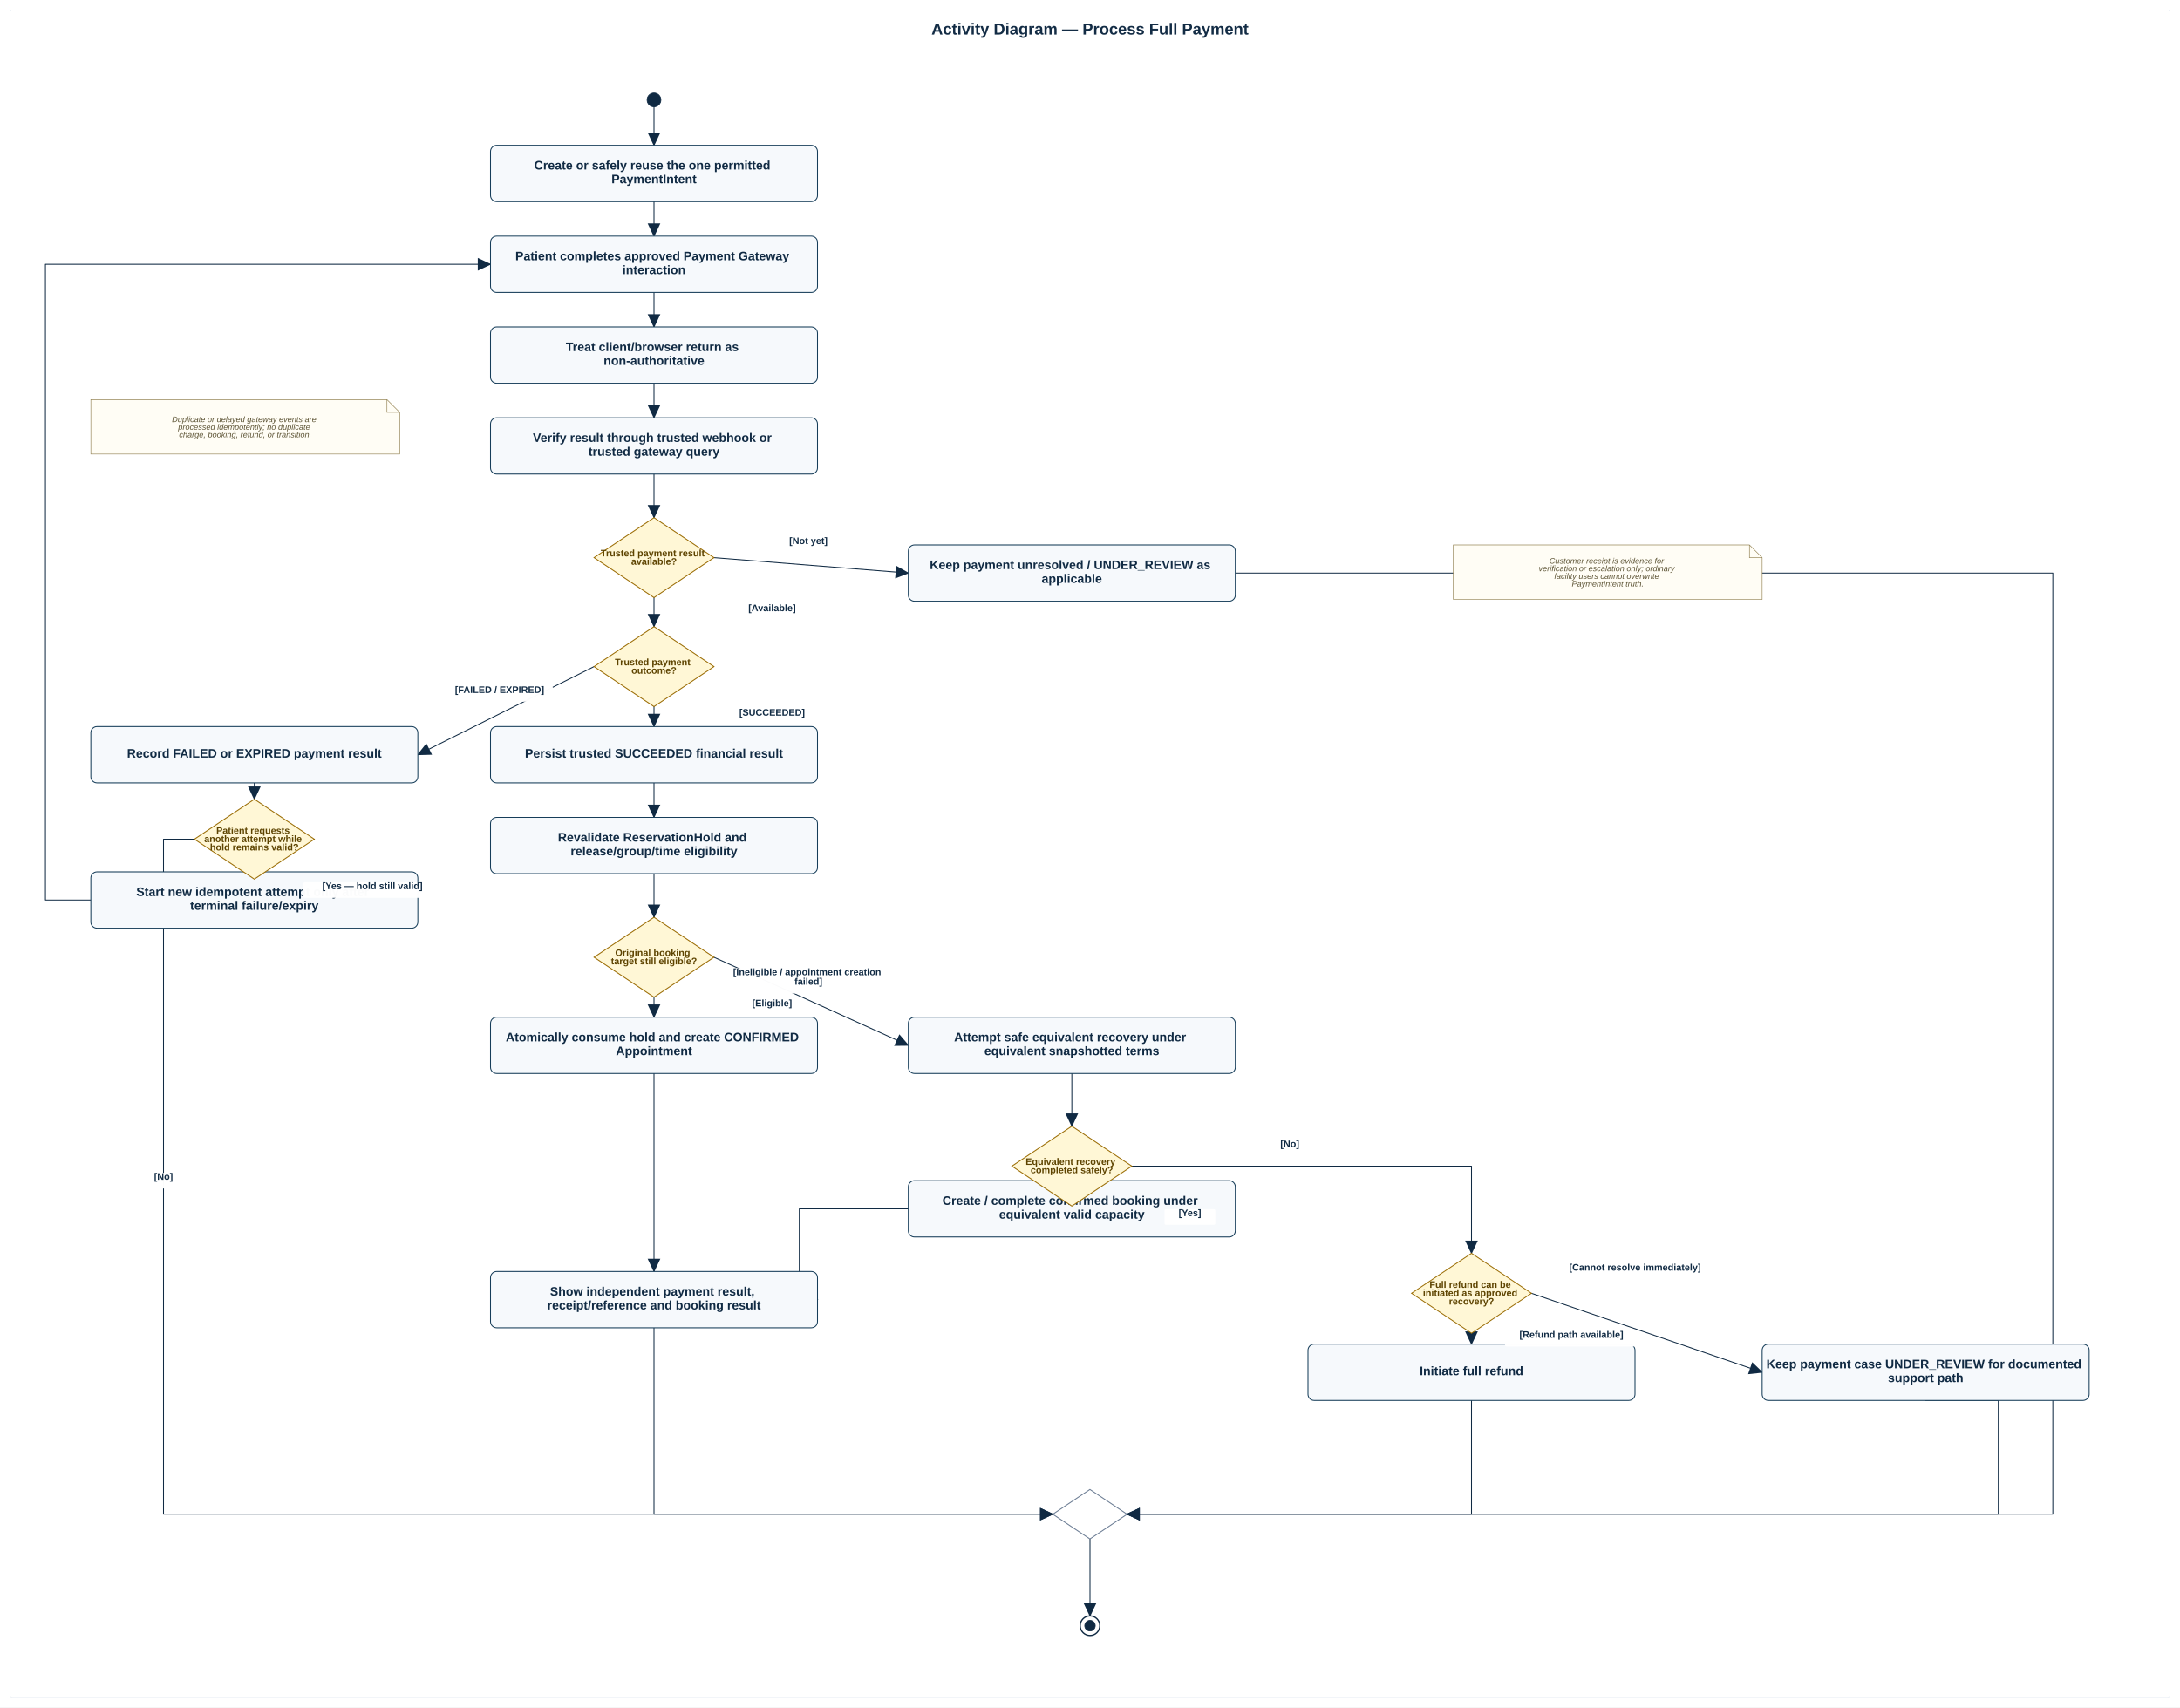
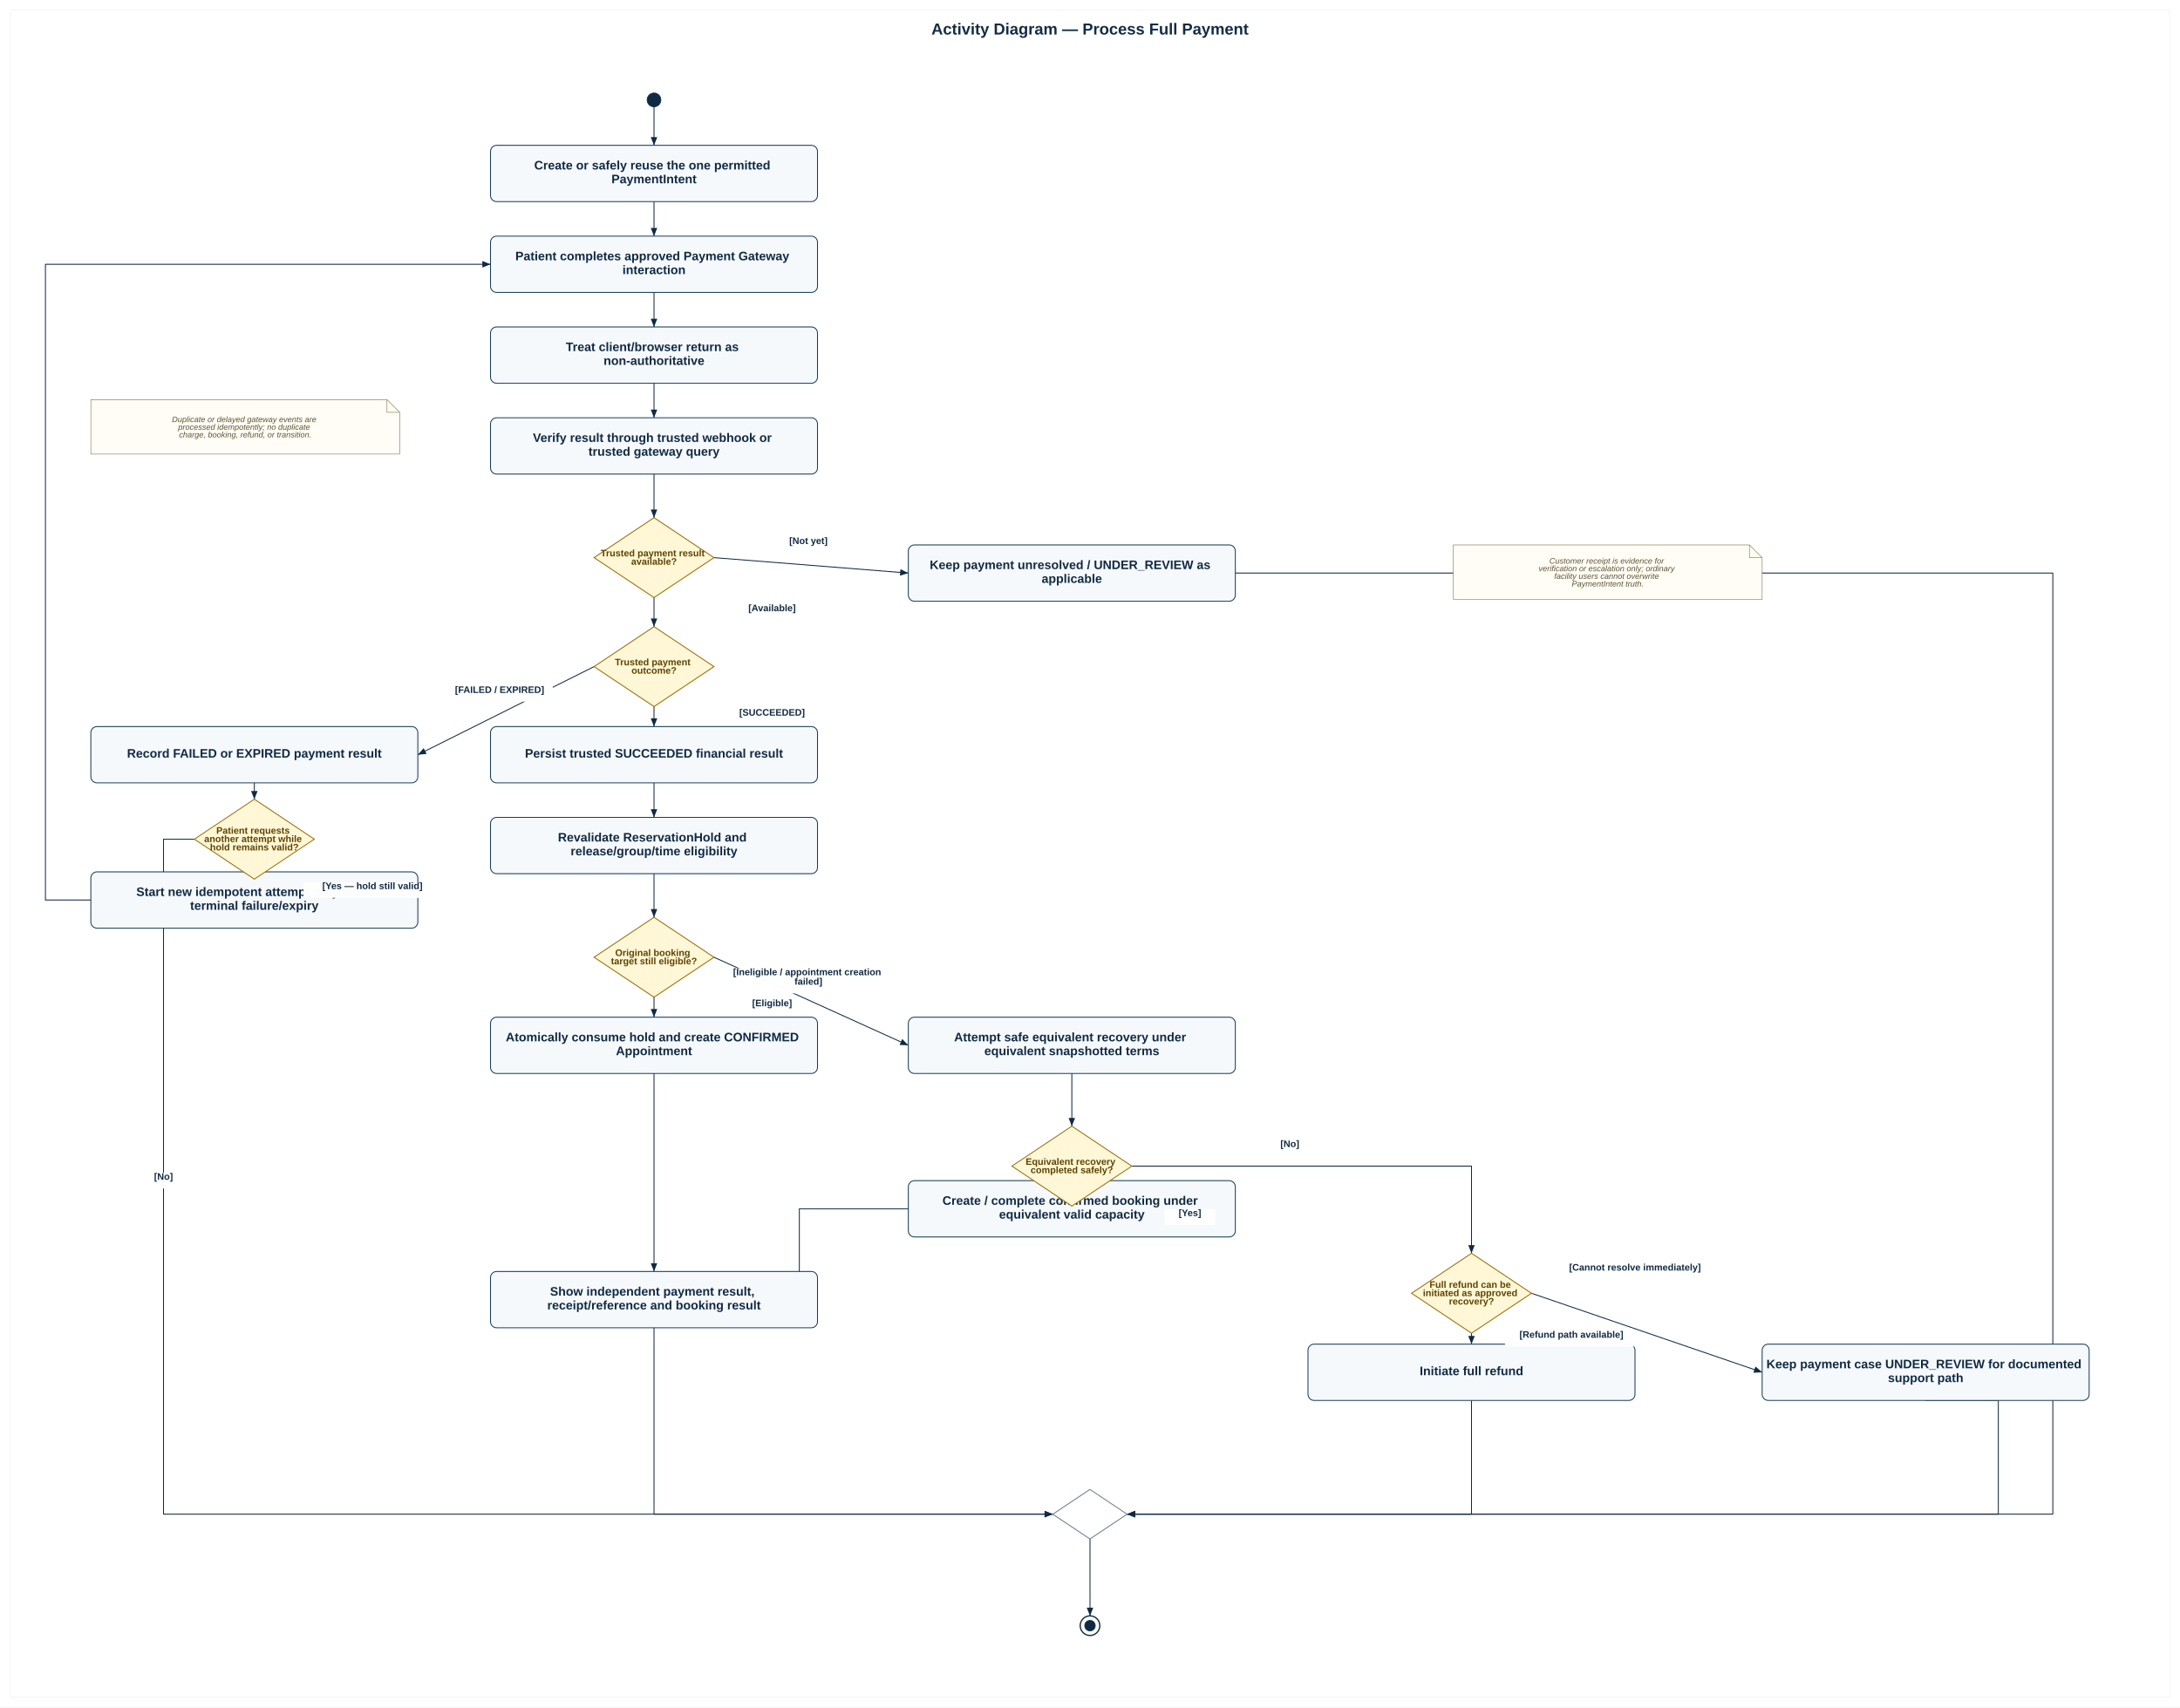
- <svg xmlns="http://www.w3.org/2000/svg" width="12000" height="9400" viewBox="0 0 12000 9400" role="img" aria-labelledby="diagram-title diagram-description">
+ <svg xmlns="http://www.w3.org/2000/svg" width="8192" height="6417" viewBox="0 0 12000 9400" role="img" aria-labelledby="diagram-title diagram-description">
  <defs>
    <style>
      .page { fill:#FFFFFF; } .page-border { fill:none; stroke:#D9E2EC; stroke-width:2; }
      .page-title { font-family:Arial,sans-serif; font-size:88px; font-weight:700; fill:#132C45; }
      .action-box { fill:#F6F9FC; stroke:#163D59; stroke-width:5; } .action-text { font-family:Arial,sans-serif; font-size:68px; font-weight:600; fill:#102A43; }
      .decision-box { fill:#FFF7D6; stroke:#9B6D05; stroke-width:5; } .decision-text { font-family:Arial,sans-serif; font-size:52px; font-weight:700; fill:#5D4300; }
      .merge-box { fill:#FFFFFF; stroke:#6B7C93; stroke-width:5; } .merge-text { font-family:Arial,sans-serif; font-size:38px; font-weight:600; fill:#334E68; }
      .initial-node,.final-core { fill:#102A43; stroke:#102A43; stroke-width:4; } .final-ring { fill:#FFFFFF; stroke:#102A43; stroke-width:7; }
      .control-flow { fill:none; stroke:#102A43; stroke-width:5; stroke-linejoin:round; stroke-linecap:round; }
      .label-bg { fill:#FFFFFF; opacity:.98; } .guard-text { font-family:Arial,sans-serif; font-size:52px; font-weight:700; fill:#102A43; }
      .note-box { fill:#FFFDF5; stroke:#8C7A48; stroke-width:3; } .note-fold { fill:none; stroke:#8C7A48; stroke-width:3; } .note-text { font-family:Arial,sans-serif; font-size:44px; font-style:italic; fill:#5D5435; }
    </style>
-     <marker id="activity-arrow" markerWidth="16" markerHeight="14" refX="14" refY="7" orient="auto" markerUnits="strokeWidth">
-       <path d="M 0 0 L 15 7 L 0 14 Z" fill="#102A43" />
+     <marker id="activity-arrow" viewBox="0 0 16 14" markerWidth="48" markerHeight="42" refX="16" refY="7" orient="auto" markerUnits="userSpaceOnUse">
+       <path d="M 1 1 L 16 7 L 1 13 Z" fill="#102A43" />
    </marker>
  </defs>
  <rect x="0" y="0" width="12000" height="9400" class="page" />
  <rect x="55" y="55" width="11890" height="9290" rx="14" class="page-border" />
  <text x="6000" y="190" class="page-title" text-anchor="middle">Activity Diagram — Process Full Payment</text>
  <g aria-label="Activity control flows">
    <g id="relation.ad04.f01" data-kind="control-flow" data-semantic-id="relation.ad04.f01" data-source="activity.ad04.initial" data-target="activity.ad04.a01" aria-label="Control flow">
      <polyline points="3600,588 3600,800" class="control-flow" marker-end="url(#activity-arrow)" />
    </g>
    <g id="relation.ad04.f02" data-kind="control-flow" data-semantic-id="relation.ad04.f02" data-source="activity.ad04.a01" data-target="activity.ad04.a02" aria-label="Control flow">
      <polyline points="3600,1110 3600,1300" class="control-flow" marker-end="url(#activity-arrow)" />
    </g>
    <g id="relation.ad04.f03" data-kind="control-flow" data-semantic-id="relation.ad04.f03" data-source="activity.ad04.a02" data-target="activity.ad04.a03" aria-label="Control flow">
      <polyline points="3600,1610 3600,1800" class="control-flow" marker-end="url(#activity-arrow)" />
    </g>
    <g id="relation.ad04.f04" data-kind="control-flow" data-semantic-id="relation.ad04.f04" data-source="activity.ad04.a03" data-target="activity.ad04.a04" aria-label="Control flow">
      <polyline points="3600,2110 3600,2300" class="control-flow" marker-end="url(#activity-arrow)" />
    </g>
    <g id="relation.ad04.f05" data-kind="control-flow" data-semantic-id="relation.ad04.f05" data-source="activity.ad04.a04" data-target="activity.ad04.d01" aria-label="Control flow">
      <polyline points="3600,2610 3600,2850" class="control-flow" marker-end="url(#activity-arrow)" />
    </g>
    <g id="relation.ad04.f06" data-kind="control-flow" data-semantic-id="relation.ad04.f06" data-source="activity.ad04.d01" data-target="activity.ad04.a05" aria-label="[Not yet]">
      <polyline points="3930,3070 5000,3155" class="control-flow" marker-end="url(#activity-arrow)" />
    </g>
    <g id="relation.ad04.f07" data-kind="control-flow" data-semantic-id="relation.ad04.f07" data-source="activity.ad04.a05" data-target="activity.ad04.mend" aria-label="Control flow">
      <polyline points="6800,3155 11300,3155 11300,8336 6204,8336" class="control-flow" marker-end="url(#activity-arrow)" />
    </g>
    <g id="relation.ad04.f08" data-kind="control-flow" data-semantic-id="relation.ad04.f08" data-source="activity.ad04.d01" data-target="activity.ad04.d02" aria-label="[Available]">
      <polyline points="3600,3290 3600,3450" class="control-flow" marker-end="url(#activity-arrow)" />
    </g>
    <g id="relation.ad04.f09" data-kind="control-flow" data-semantic-id="relation.ad04.f09" data-source="activity.ad04.d02" data-target="activity.ad04.a06" aria-label="[FAILED / EXPIRED]">
      <polyline points="3270,3670 2300,4155" class="control-flow" marker-end="url(#activity-arrow)" />
    </g>
    <g id="relation.ad04.f10" data-kind="control-flow" data-semantic-id="relation.ad04.f10" data-source="activity.ad04.a06" data-target="activity.ad04.d03" aria-label="Control flow">
      <polyline points="1400,4310 1400,4400" class="control-flow" marker-end="url(#activity-arrow)" />
    </g>
    <g id="relation.ad04.f11" data-kind="control-flow" data-semantic-id="relation.ad04.f11" data-source="activity.ad04.d03" data-target="activity.ad04.a07" aria-label="[Yes — hold still valid]">
      <polyline points="1400,4840 1400,4800" class="control-flow" marker-end="url(#activity-arrow)" />
    </g>
    <g id="relation.ad04.f12" data-kind="control-flow" data-semantic-id="relation.ad04.f12" data-source="activity.ad04.a07" data-target="activity.ad04.a02" aria-label="Control flow">
      <polyline points="500,4955 250,4955 250,1455 2700,1455" class="control-flow" marker-end="url(#activity-arrow)" />
    </g>
    <g id="relation.ad04.f13" data-kind="control-flow" data-semantic-id="relation.ad04.f13" data-source="activity.ad04.d03" data-target="activity.ad04.mend" aria-label="[No]">
      <polyline points="1730,4620 900,4620 900,8336 5795,8336" class="control-flow" marker-end="url(#activity-arrow)" />
    </g>
    <g id="relation.ad04.f14" data-kind="control-flow" data-semantic-id="relation.ad04.f14" data-source="activity.ad04.d02" data-target="activity.ad04.a08" aria-label="[SUCCEEDED]">
      <polyline points="3600,3890 3600,4000" class="control-flow" marker-end="url(#activity-arrow)" />
    </g>
    <g id="relation.ad04.f15" data-kind="control-flow" data-semantic-id="relation.ad04.f15" data-source="activity.ad04.a08" data-target="activity.ad04.a09" aria-label="Control flow">
      <polyline points="3600,4310 3600,4500" class="control-flow" marker-end="url(#activity-arrow)" />
    </g>
    <g id="relation.ad04.f16" data-kind="control-flow" data-semantic-id="relation.ad04.f16" data-source="activity.ad04.a09" data-target="activity.ad04.d04" aria-label="Control flow">
      <polyline points="3600,4810 3600,5050" class="control-flow" marker-end="url(#activity-arrow)" />
    </g>
    <g id="relation.ad04.f17" data-kind="control-flow" data-semantic-id="relation.ad04.f17" data-source="activity.ad04.d04" data-target="activity.ad04.a14" aria-label="[Eligible]">
      <polyline points="3600,5490 3600,5600" class="control-flow" marker-end="url(#activity-arrow)" />
    </g>
    <g id="relation.ad04.f18" data-kind="control-flow" data-semantic-id="relation.ad04.f18" data-source="activity.ad04.a14" data-target="activity.ad04.a15" aria-label="Control flow">
      <polyline points="3600,5910 3600,7000" class="control-flow" marker-end="url(#activity-arrow)" />
    </g>
    <g id="relation.ad04.f19" data-kind="control-flow" data-semantic-id="relation.ad04.f19" data-source="activity.ad04.a15" data-target="activity.ad04.mend" aria-label="Control flow">
      <polyline points="3600,7310 3600,8336 5795,8336" class="control-flow" marker-end="url(#activity-arrow)" />
    </g>
    <g id="relation.ad04.f20" data-kind="control-flow" data-semantic-id="relation.ad04.f20" data-source="activity.ad04.d04" data-target="activity.ad04.a10" aria-label="[Ineligible / appointment creation failed]">
      <polyline points="3930,5270 5000,5755" class="control-flow" marker-end="url(#activity-arrow)" />
    </g>
    <g id="relation.ad04.f21" data-kind="control-flow" data-semantic-id="relation.ad04.f21" data-source="activity.ad04.a10" data-target="activity.ad04.d05" aria-label="Control flow">
      <polyline points="5900,5910 5900,6200" class="control-flow" marker-end="url(#activity-arrow)" />
    </g>
    <g id="relation.ad04.f22" data-kind="control-flow" data-semantic-id="relation.ad04.f22" data-source="activity.ad04.d05" data-target="activity.ad04.a11" aria-label="[Yes]">
      <polyline points="5900,6640 5900,6500" class="control-flow" marker-end="url(#activity-arrow)" />
    </g>
    <g id="relation.ad04.f23" data-kind="control-flow" data-semantic-id="relation.ad04.f23" data-source="activity.ad04.a11" data-target="activity.ad04.a15" aria-label="Control flow">
      <polyline points="5000,6655 4400,6655 4400,7155 4500,7155" class="control-flow" marker-end="url(#activity-arrow)" />
    </g>
    <g id="relation.ad04.f24" data-kind="control-flow" data-semantic-id="relation.ad04.f24" data-source="activity.ad04.d05" data-target="activity.ad04.d06" aria-label="[No]">
      <polyline points="6230,6420 8100,6420 8100,6900" class="control-flow" marker-end="url(#activity-arrow)" />
    </g>
    <g id="relation.ad04.f25" data-kind="control-flow" data-semantic-id="relation.ad04.f25" data-source="activity.ad04.d06" data-target="activity.ad04.a12" aria-label="[Refund path available]">
      <polyline points="8100,7340 8100,7400" class="control-flow" marker-end="url(#activity-arrow)" />
    </g>
    <g id="relation.ad04.f26" data-kind="control-flow" data-semantic-id="relation.ad04.f26" data-source="activity.ad04.a12" data-target="activity.ad04.mend" aria-label="Control flow">
      <polyline points="8100,7710 8100,8336 6204,8336" class="control-flow" marker-end="url(#activity-arrow)" />
    </g>
    <g id="relation.ad04.f27" data-kind="control-flow" data-semantic-id="relation.ad04.f27" data-source="activity.ad04.d06" data-target="activity.ad04.a13" aria-label="[Cannot resolve immediately]">
      <polyline points="8430,7120 9700,7555" class="control-flow" marker-end="url(#activity-arrow)" />
    </g>
    <g id="relation.ad04.f28" data-kind="control-flow" data-semantic-id="relation.ad04.f28" data-source="activity.ad04.a13" data-target="activity.ad04.mend" aria-label="Control flow">
      <polyline points="10600,7710 11000,7710 11000,8336 6204,8336" class="control-flow" marker-end="url(#activity-arrow)" />
    </g>
    <g id="relation.ad04.f29" data-kind="control-flow" data-semantic-id="relation.ad04.f29" data-source="activity.ad04.mend" data-target="activity.ad04.final" aria-label="Control flow">
      <polyline points="6000,8473 6000,8896" class="control-flow" marker-end="url(#activity-arrow)" />
    </g>
  </g>
  <g aria-label="Activity nodes">
    <g id="activity.ad04.initial" data-kind="initial" data-semantic-id="activity.ad04.initial" aria-label="Initial Node">
      <circle cx="3600" cy="550" r="38" class="initial-node" />
    </g>
    <g id="activity.ad04.a01" data-kind="action" data-semantic-id="activity.ad04.a01" data-action-name="Create or safely reuse the one permitted PaymentIntent" aria-label="Create or safely reuse the one permitted PaymentIntent">
      <rect x="2700" y="800" width="1800" height="310" rx="34" class="action-box" />
      <text x="3600" y="933" class="action-text" text-anchor="middle">
        <tspan x="3600">Create or safely reuse the one permitted</tspan>
        <tspan x="3600" dy="76">PaymentIntent</tspan>
      </text>
    </g>
    <g id="activity.ad04.a02" data-kind="action" data-semantic-id="activity.ad04.a02" data-action-name="Patient completes approved Payment Gateway interaction" aria-label="Patient completes approved Payment Gateway interaction">
      <rect x="2700" y="1300" width="1800" height="310" rx="34" class="action-box" />
      <text x="3600" y="1433" class="action-text" text-anchor="middle">
        <tspan x="3600">Patient completes approved Payment Gateway</tspan>
        <tspan x="3600" dy="76">interaction</tspan>
      </text>
    </g>
    <g id="activity.ad04.a03" data-kind="action" data-semantic-id="activity.ad04.a03" data-action-name="Treat client/browser return as non-authoritative" aria-label="Treat client/browser return as non-authoritative">
      <rect x="2700" y="1800" width="1800" height="310" rx="34" class="action-box" />
      <text x="3600" y="1933" class="action-text" text-anchor="middle">
        <tspan x="3600">Treat client/browser return as</tspan>
        <tspan x="3600" dy="76">non-authoritative</tspan>
      </text>
    </g>
    <g id="activity.ad04.a04" data-kind="action" data-semantic-id="activity.ad04.a04" data-action-name="Verify result through trusted webhook or trusted gateway query" aria-label="Verify result through trusted webhook or trusted gateway query">
      <rect x="2700" y="2300" width="1800" height="310" rx="34" class="action-box" />
      <text x="3600" y="2433" class="action-text" text-anchor="middle">
        <tspan x="3600">Verify result through trusted webhook or</tspan>
        <tspan x="3600" dy="76">trusted gateway query</tspan>
      </text>
    </g>
    <g id="activity.ad04.a05" data-kind="action" data-semantic-id="activity.ad04.a05" data-action-name="Keep payment unresolved / UNDER_REVIEW as applicable" aria-label="Keep payment unresolved / UNDER_REVIEW as applicable">
      <rect x="5000" y="3000" width="1800" height="310" rx="34" class="action-box" />
      <text x="5900" y="3133" class="action-text" text-anchor="middle">
        <tspan x="5900">Keep payment unresolved / UNDER_REVIEW as</tspan>
        <tspan x="5900" dy="76">applicable</tspan>
      </text>
    </g>
    <g id="activity.ad04.a06" data-kind="action" data-semantic-id="activity.ad04.a06" data-action-name="Record FAILED or EXPIRED payment result" aria-label="Record FAILED or EXPIRED payment result">
      <rect x="500" y="4000" width="1800" height="310" rx="34" class="action-box" />
      <text x="1400" y="4171" class="action-text" text-anchor="middle">
        <tspan x="1400">Record FAILED or EXPIRED payment result</tspan>
      </text>
    </g>
    <g id="activity.ad04.a07" data-kind="action" data-semantic-id="activity.ad04.a07" data-action-name="Start new idempotent attempt only after terminal failure/expiry" aria-label="Start new idempotent attempt only after terminal failure/expiry">
      <rect x="500" y="4800" width="1800" height="310" rx="34" class="action-box" />
      <text x="1400" y="4933" class="action-text" text-anchor="middle">
        <tspan x="1400">Start new idempotent attempt only after</tspan>
        <tspan x="1400" dy="76">terminal failure/expiry</tspan>
      </text>
    </g>
    <g id="activity.ad04.a08" data-kind="action" data-semantic-id="activity.ad04.a08" data-action-name="Persist trusted SUCCEEDED financial result" aria-label="Persist trusted SUCCEEDED financial result">
      <rect x="2700" y="4000" width="1800" height="310" rx="34" class="action-box" />
      <text x="3600" y="4171" class="action-text" text-anchor="middle">
        <tspan x="3600">Persist trusted SUCCEEDED financial result</tspan>
      </text>
    </g>
    <g id="activity.ad04.a09" data-kind="action" data-semantic-id="activity.ad04.a09" data-action-name="Revalidate ReservationHold and release/group/time eligibility" aria-label="Revalidate ReservationHold and release/group/time eligibility">
      <rect x="2700" y="4500" width="1800" height="310" rx="34" class="action-box" />
      <text x="3600" y="4633" class="action-text" text-anchor="middle">
        <tspan x="3600">Revalidate ReservationHold and</tspan>
        <tspan x="3600" dy="76">release/group/time eligibility</tspan>
      </text>
    </g>
    <g id="activity.ad04.a10" data-kind="action" data-semantic-id="activity.ad04.a10" data-action-name="Attempt safe equivalent recovery under equivalent snapshotted terms" aria-label="Attempt safe equivalent recovery under equivalent snapshotted terms">
      <rect x="5000" y="5600" width="1800" height="310" rx="34" class="action-box" />
      <text x="5900" y="5733" class="action-text" text-anchor="middle">
        <tspan x="5900">Attempt safe equivalent recovery under</tspan>
        <tspan x="5900" dy="76">equivalent snapshotted terms</tspan>
      </text>
    </g>
    <g id="activity.ad04.a11" data-kind="action" data-semantic-id="activity.ad04.a11" data-action-name="Create / complete confirmed booking under equivalent valid capacity" aria-label="Create / complete confirmed booking under equivalent valid capacity">
      <rect x="5000" y="6500" width="1800" height="310" rx="34" class="action-box" />
      <text x="5900" y="6633" class="action-text" text-anchor="middle">
        <tspan x="5900">Create / complete confirmed booking under</tspan>
        <tspan x="5900" dy="76">equivalent valid capacity</tspan>
      </text>
    </g>
    <g id="activity.ad04.a12" data-kind="action" data-semantic-id="activity.ad04.a12" data-action-name="Initiate full refund" aria-label="Initiate full refund">
      <rect x="7200" y="7400" width="1800" height="310" rx="34" class="action-box" />
      <text x="8100" y="7571" class="action-text" text-anchor="middle">
        <tspan x="8100">Initiate full refund</tspan>
      </text>
    </g>
    <g id="activity.ad04.a13" data-kind="action" data-semantic-id="activity.ad04.a13" data-action-name="Keep payment case UNDER_REVIEW for documented support path" aria-label="Keep payment case UNDER_REVIEW for documented support path">
      <rect x="9700" y="7400" width="1800" height="310" rx="34" class="action-box" />
      <text x="10600" y="7533" class="action-text" text-anchor="middle">
        <tspan x="10600">Keep payment case UNDER_REVIEW for documented</tspan>
        <tspan x="10600" dy="76">support path</tspan>
      </text>
    </g>
    <g id="activity.ad04.a14" data-kind="action" data-semantic-id="activity.ad04.a14" data-action-name="Atomically consume hold and create CONFIRMED Appointment" aria-label="Atomically consume hold and create CONFIRMED Appointment">
      <rect x="2700" y="5600" width="1800" height="310" rx="34" class="action-box" />
      <text x="3600" y="5733" class="action-text" text-anchor="middle">
        <tspan x="3600">Atomically consume hold and create CONFIRMED</tspan>
        <tspan x="3600" dy="76">Appointment</tspan>
      </text>
    </g>
    <g id="activity.ad04.a15" data-kind="action" data-semantic-id="activity.ad04.a15" data-action-name="Show independent payment result, receipt/reference and booking result" aria-label="Show independent payment result, receipt/reference and booking result">
      <rect x="2700" y="7000" width="1800" height="310" rx="34" class="action-box" />
      <text x="3600" y="7133" class="action-text" text-anchor="middle">
        <tspan x="3600">Show independent payment result,</tspan>
        <tspan x="3600" dy="76">receipt/reference and booking result</tspan>
      </text>
    </g>
    <g id="activity.ad04.d01" data-kind="decision" data-semantic-id="activity.ad04.d01" data-node-name="Trusted payment result available?" aria-label="Trusted payment result available?">
      <polygon points="3600,2850 3930,3070 3600,3290 3270,3070" class="decision-box" />
      <text x="3600" y="3063" class="decision-text" text-anchor="middle">
        <tspan x="3600">Trusted payment result</tspan>
        <tspan x="3600" dy="46">available?</tspan>
      </text>
    </g>
    <g id="activity.ad04.d02" data-kind="decision" data-semantic-id="activity.ad04.d02" data-node-name="Trusted payment outcome?" aria-label="Trusted payment outcome?">
      <polygon points="3600,3450 3930,3670 3600,3890 3270,3670" class="decision-box" />
      <text x="3600" y="3663" class="decision-text" text-anchor="middle">
        <tspan x="3600">Trusted payment</tspan>
        <tspan x="3600" dy="46">outcome?</tspan>
      </text>
    </g>
    <g id="activity.ad04.d03" data-kind="decision" data-semantic-id="activity.ad04.d03" data-node-name="Patient requests another attempt while hold remains valid?" aria-label="Patient requests another attempt while hold remains valid?">
      <polygon points="1400,4400 1730,4620 1400,4840 1070,4620" class="decision-box" />
      <text x="1400" y="4590" class="decision-text" text-anchor="middle">
        <tspan x="1400">Patient requests</tspan>
        <tspan x="1400" dy="46">another attempt while</tspan>
        <tspan x="1400" dy="46">hold remains valid?</tspan>
      </text>
    </g>
    <g id="activity.ad04.d04" data-kind="decision" data-semantic-id="activity.ad04.d04" data-node-name="Original booking target still eligible?" aria-label="Original booking target still eligible?">
      <polygon points="3600,5050 3930,5270 3600,5490 3270,5270" class="decision-box" />
      <text x="3600" y="5263" class="decision-text" text-anchor="middle">
        <tspan x="3600">Original booking</tspan>
        <tspan x="3600" dy="46">target still eligible?</tspan>
      </text>
    </g>
    <g id="activity.ad04.d05" data-kind="decision" data-semantic-id="activity.ad04.d05" data-node-name="Equivalent recovery completed safely?" aria-label="Equivalent recovery completed safely?">
      <polygon points="5900,6200 6230,6420 5900,6640 5570,6420" class="decision-box" />
      <text x="5900" y="6413" class="decision-text" text-anchor="middle">
        <tspan x="5900">Equivalent recovery</tspan>
        <tspan x="5900" dy="46">completed safely?</tspan>
      </text>
    </g>
    <g id="activity.ad04.d06" data-kind="decision" data-semantic-id="activity.ad04.d06" data-node-name="Full refund can be initiated as approved recovery?" aria-label="Full refund can be initiated as approved recovery?">
      <polygon points="8100,6900 8430,7120 8100,7340 7770,7120" class="decision-box" />
      <text x="8100" y="7090" class="decision-text" text-anchor="middle">
        <tspan x="8100">Full refund can be</tspan>
        <tspan x="8100" dy="46">initiated as approved</tspan>
        <tspan x="8100" dy="46">recovery?</tspan>
      </text>
    </g>
    <g id="activity.ad04.mend" data-kind="merge" data-semantic-id="activity.ad04.mend" data-node-name="End-path merge" aria-label="End-path merge">
      <polygon points="5999.6,8200 6204.2,8336.4 5999.6,8472.8 5795,8336.4" class="merge-box" />
    </g>
    <g id="activity.ad04.note-idempotency" data-kind="note" data-semantic-id="activity.ad04.note-idempotency" data-note-name="Duplicate or delayed gateway events are processed idempotently; no duplicate charge, booking, refund, or transition." aria-label="Duplicate or delayed gateway events are processed idempotently; no duplicate charge, booking, refund, or transition.">
      <path d="M 500 2200 H 2130 L 2200 2270 V 2500 H 500 Z" class="note-box" />
      <polyline points="2130,2200 2130,2270 2200,2270" class="note-fold" />
      <text x="1350" y="2324" class="note-text" text-anchor="middle">
        <tspan x="1350">Duplicate or delayed gateway events are</tspan>
        <tspan x="1350" dy="42">processed idempotently; no duplicate</tspan>
        <tspan x="1350" dy="42">charge, booking, refund, or transition.</tspan>
      </text>
    </g>
    <g id="activity.ad04.note-receipt" data-kind="note" data-semantic-id="activity.ad04.note-receipt" data-note-name="Customer receipt is evidence for verification or escalation only; ordinary facility users cannot overwrite PaymentIntent truth." aria-label="Customer receipt is evidence for verification or escalation only; ordinary facility users cannot overwrite PaymentIntent truth.">
      <path d="M 8000 3000 H 9630 L 9700 3070 V 3300 H 8000 Z" class="note-box" />
      <polyline points="9630,3000 9630,3070 9700,3070" class="note-fold" />
      <text x="8850" y="3103" class="note-text" text-anchor="middle">
        <tspan x="8850">Customer receipt is evidence for</tspan>
        <tspan x="8850" dy="42">verification or escalation only; ordinary</tspan>
        <tspan x="8850" dy="42">facility users cannot overwrite</tspan>
        <tspan x="8850" dy="42">PaymentIntent truth.</tspan>
      </text>
    </g>
    <g id="activity.ad04.final" data-kind="final" data-semantic-id="activity.ad04.final" aria-label="Activity Final">
      <circle cx="6000" cy="8950" r="54" class="final-ring" />
      <circle cx="6000" cy="8950" r="29" class="final-core" />
    </g>
  </g>
  <g aria-label="Decision guards">
    <g data-kind="guard-label" data-relation-id="relation.ad04.f06" aria-label="[Not yet]">
      <rect x="4287.5" y="2957" width="325" height="86" rx="8" class="label-bg" />
      <text x="4450" y="2995" class="guard-text" text-anchor="middle">
        <tspan x="4450">[Not yet]</tspan>
      </text>
    </g>
    <g data-kind="guard-label" data-relation-id="relation.ad04.f08" aria-label="[Available]">
      <rect x="4058.5" y="3327" width="383" height="86" rx="8" class="label-bg" />
      <text x="4250" y="3365" class="guard-text" text-anchor="middle">
        <tspan x="4250">[Available]</tspan>
      </text>
    </g>
    <g data-kind="guard-label" data-relation-id="relation.ad04.f09" aria-label="[FAILED / EXPIRED]">
      <rect x="2457" y="3777" width="586" height="86" rx="8" class="label-bg" />
      <text x="2750" y="3815" class="guard-text" text-anchor="middle">
        <tspan x="2750">[FAILED / EXPIRED]</tspan>
      </text>
    </g>
    <g data-kind="guard-label" data-relation-id="relation.ad04.f11" aria-label="[Yes — hold still valid]">
      <rect x="1670" y="4857" width="760" height="86" rx="8" class="label-bg" />
      <text x="2050" y="4895" class="guard-text" text-anchor="middle">
        <tspan x="2050">[Yes — hold still valid]</tspan>
      </text>
    </g>
    <g data-kind="guard-label" data-relation-id="relation.ad04.f13" aria-label="[No]">
      <rect x="760" y="6457" width="280" height="86" rx="8" class="label-bg" />
      <text x="900" y="6495" class="guard-text" text-anchor="middle">
        <tspan x="900">[No]</tspan>
      </text>
    </g>
    <g data-kind="guard-label" data-relation-id="relation.ad04.f14" aria-label="[SUCCEEDED]">
      <rect x="4058.5" y="3902" width="383" height="86" rx="8" class="label-bg" />
      <text x="4250" y="3940" class="guard-text" text-anchor="middle">
        <tspan x="4250">[SUCCEEDED]</tspan>
      </text>
    </g>
    <g data-kind="guard-label" data-relation-id="relation.ad04.f17" aria-label="[Eligible]">
      <rect x="4073" y="5502" width="354" height="86" rx="8" class="label-bg" />
      <text x="4250" y="5540" class="guard-text" text-anchor="middle">
        <tspan x="4250">[Eligible]</tspan>
      </text>
    </g>
    <g data-kind="guard-label" data-relation-id="relation.ad04.f20" aria-label="[Ineligible / appointment creation failed]">
      <rect x="3925" y="5331" width="1050" height="138" rx="8" class="label-bg" />
      <text x="4450" y="5369" class="guard-text" text-anchor="middle">
        <tspan x="4450">[Ineligible / appointment creation</tspan>
        <tspan x="4450" dy="52">failed]</tspan>
      </text>
    </g>
    <g data-kind="guard-label" data-relation-id="relation.ad04.f22" aria-label="[Yes]">
      <rect x="6410" y="6657" width="280" height="86" rx="8" class="label-bg" />
      <text x="6550" y="6695" class="guard-text" text-anchor="middle">
        <tspan x="6550">[Yes]</tspan>
      </text>
    </g>
    <g data-kind="guard-label" data-relation-id="relation.ad04.f24" aria-label="[No]">
      <rect x="6960" y="6277" width="280" height="86" rx="8" class="label-bg" />
      <text x="7100" y="6315" class="guard-text" text-anchor="middle">
        <tspan x="7100">[No]</tspan>
      </text>
    </g>
    <g data-kind="guard-label" data-relation-id="relation.ad04.f25" aria-label="[Refund path available]">
      <rect x="8284.5" y="7327" width="731" height="86" rx="8" class="label-bg" />
      <text x="8650" y="7365" class="guard-text" text-anchor="middle">
        <tspan x="8650">[Refund path available]</tspan>
      </text>
    </g>
    <g data-kind="guard-label" data-relation-id="relation.ad04.f27" aria-label="[Cannot resolve immediately]">
      <rect x="8562" y="6957" width="876" height="86" rx="8" class="label-bg" />
      <text x="9000" y="6995" class="guard-text" text-anchor="middle">
        <tspan x="9000">[Cannot resolve immediately]</tspan>
      </text>
    </g>
  </g>
</svg>
